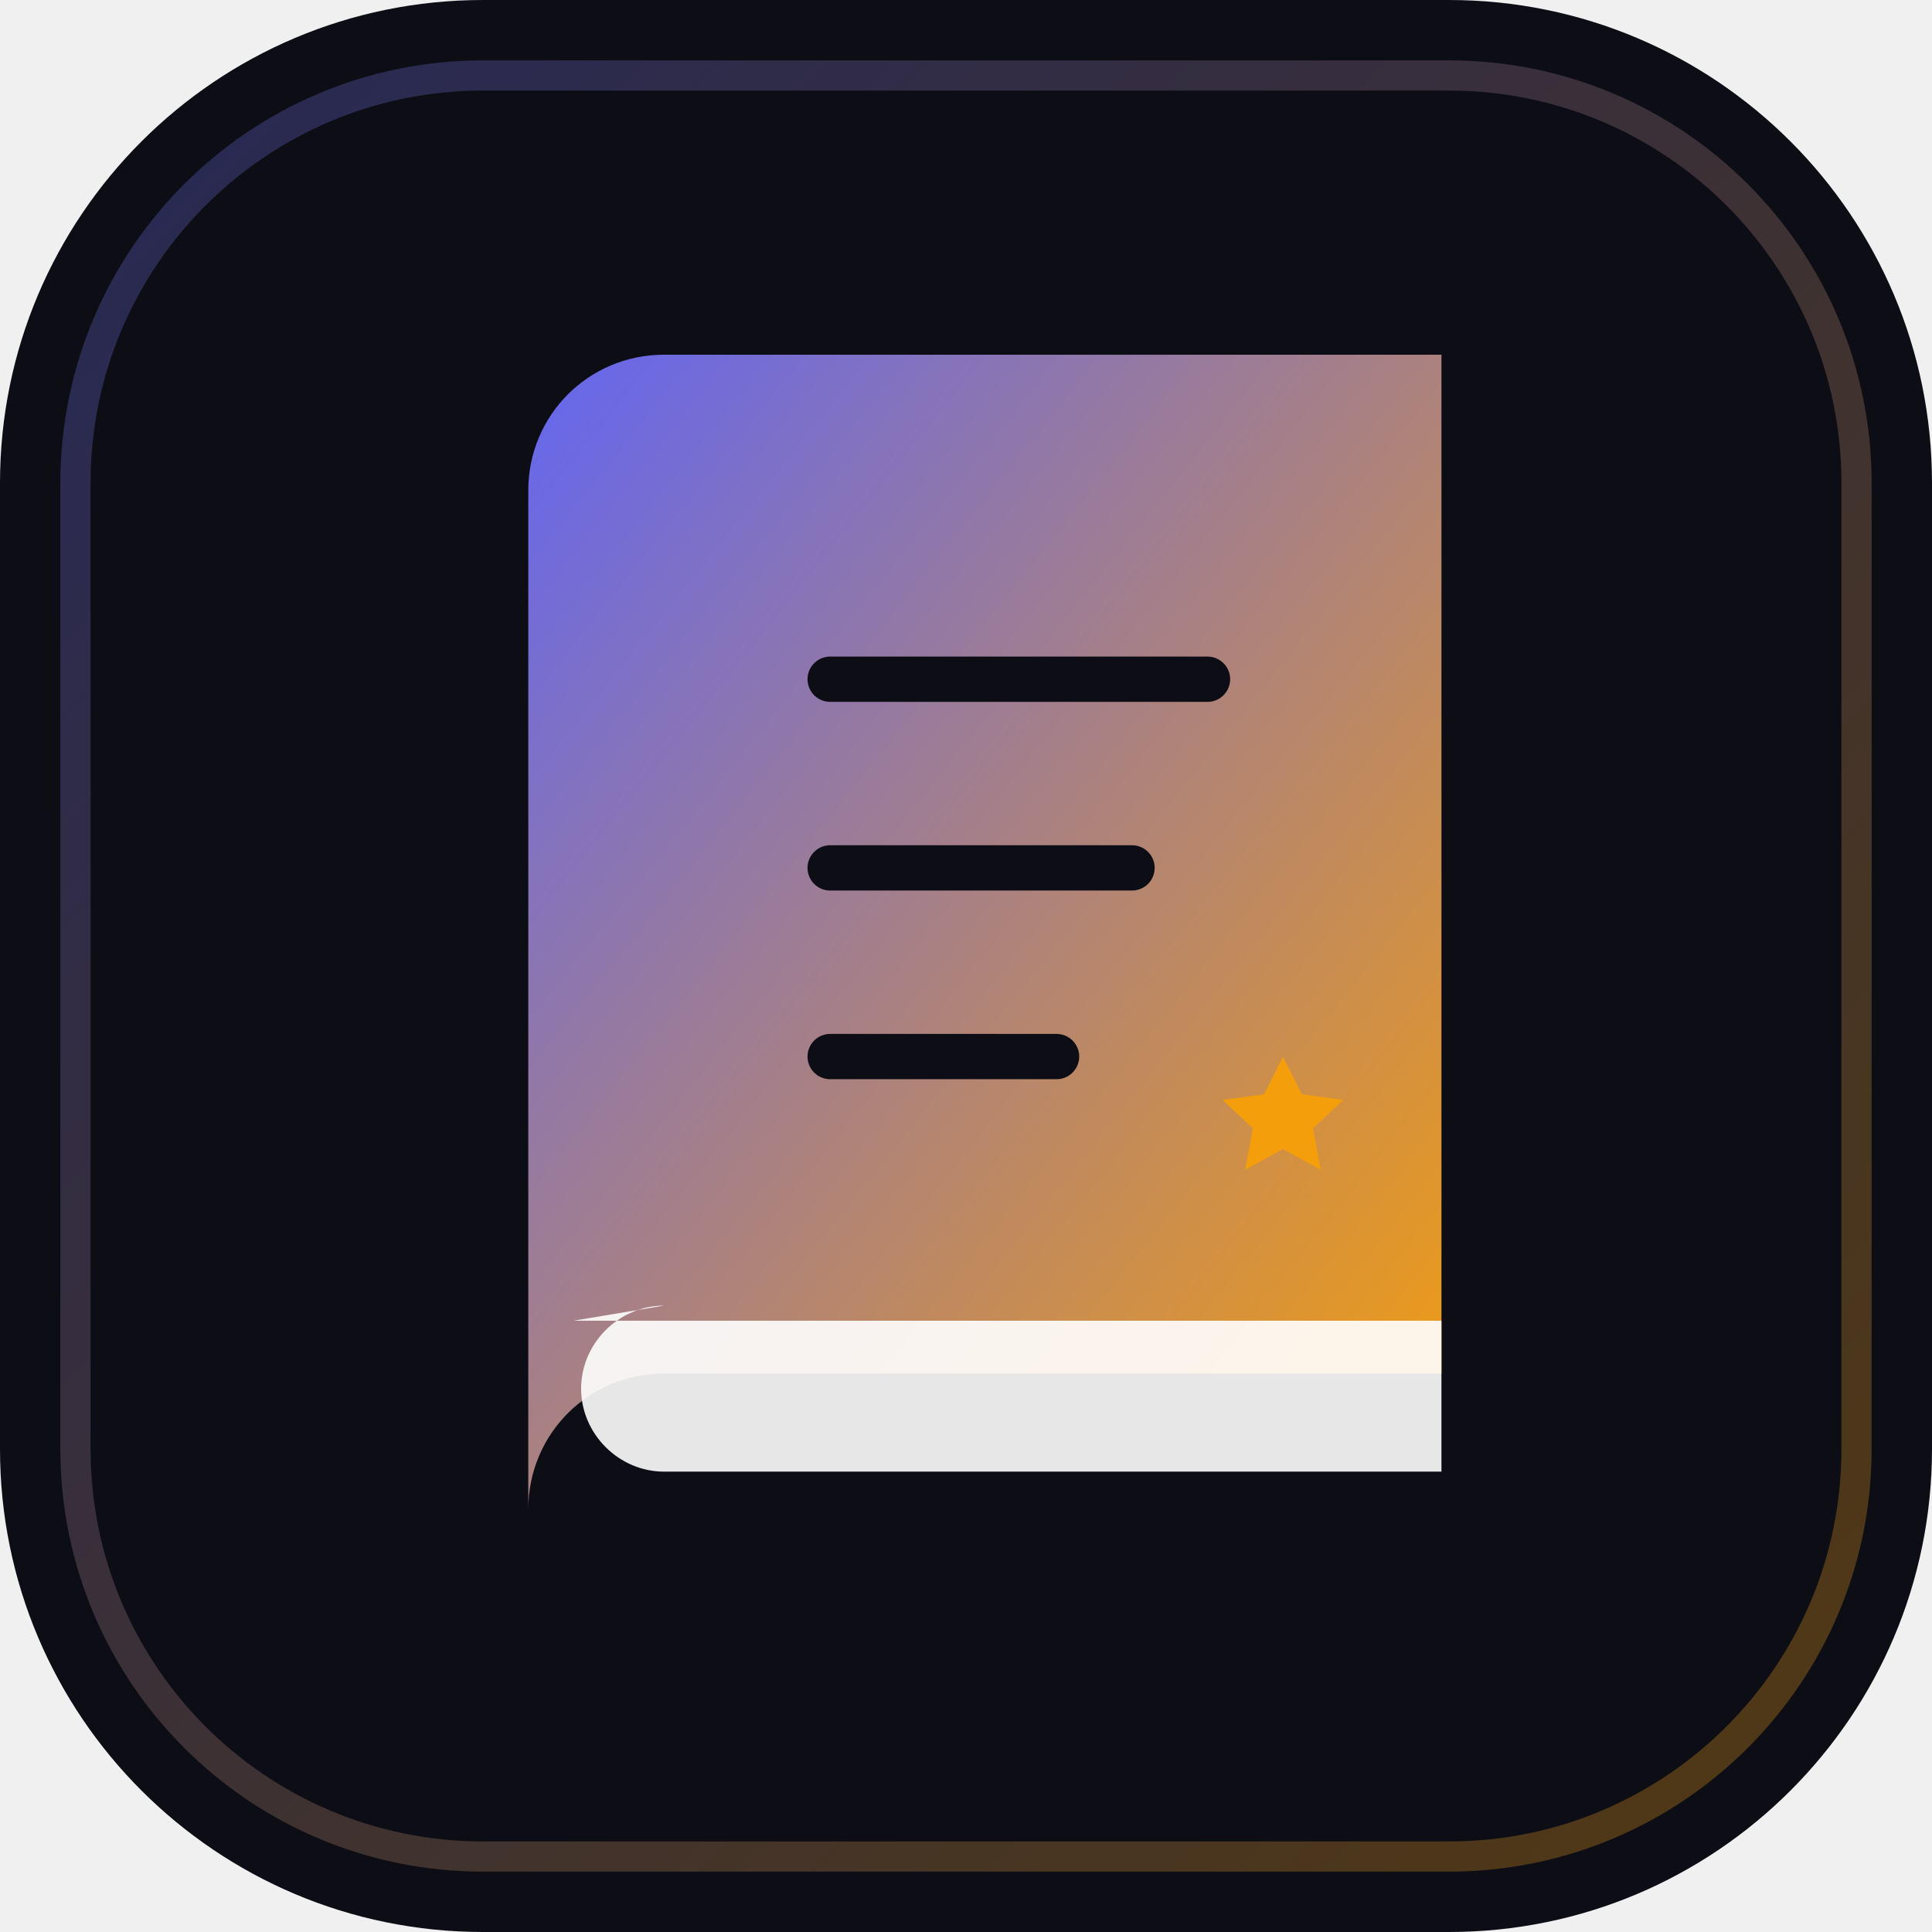
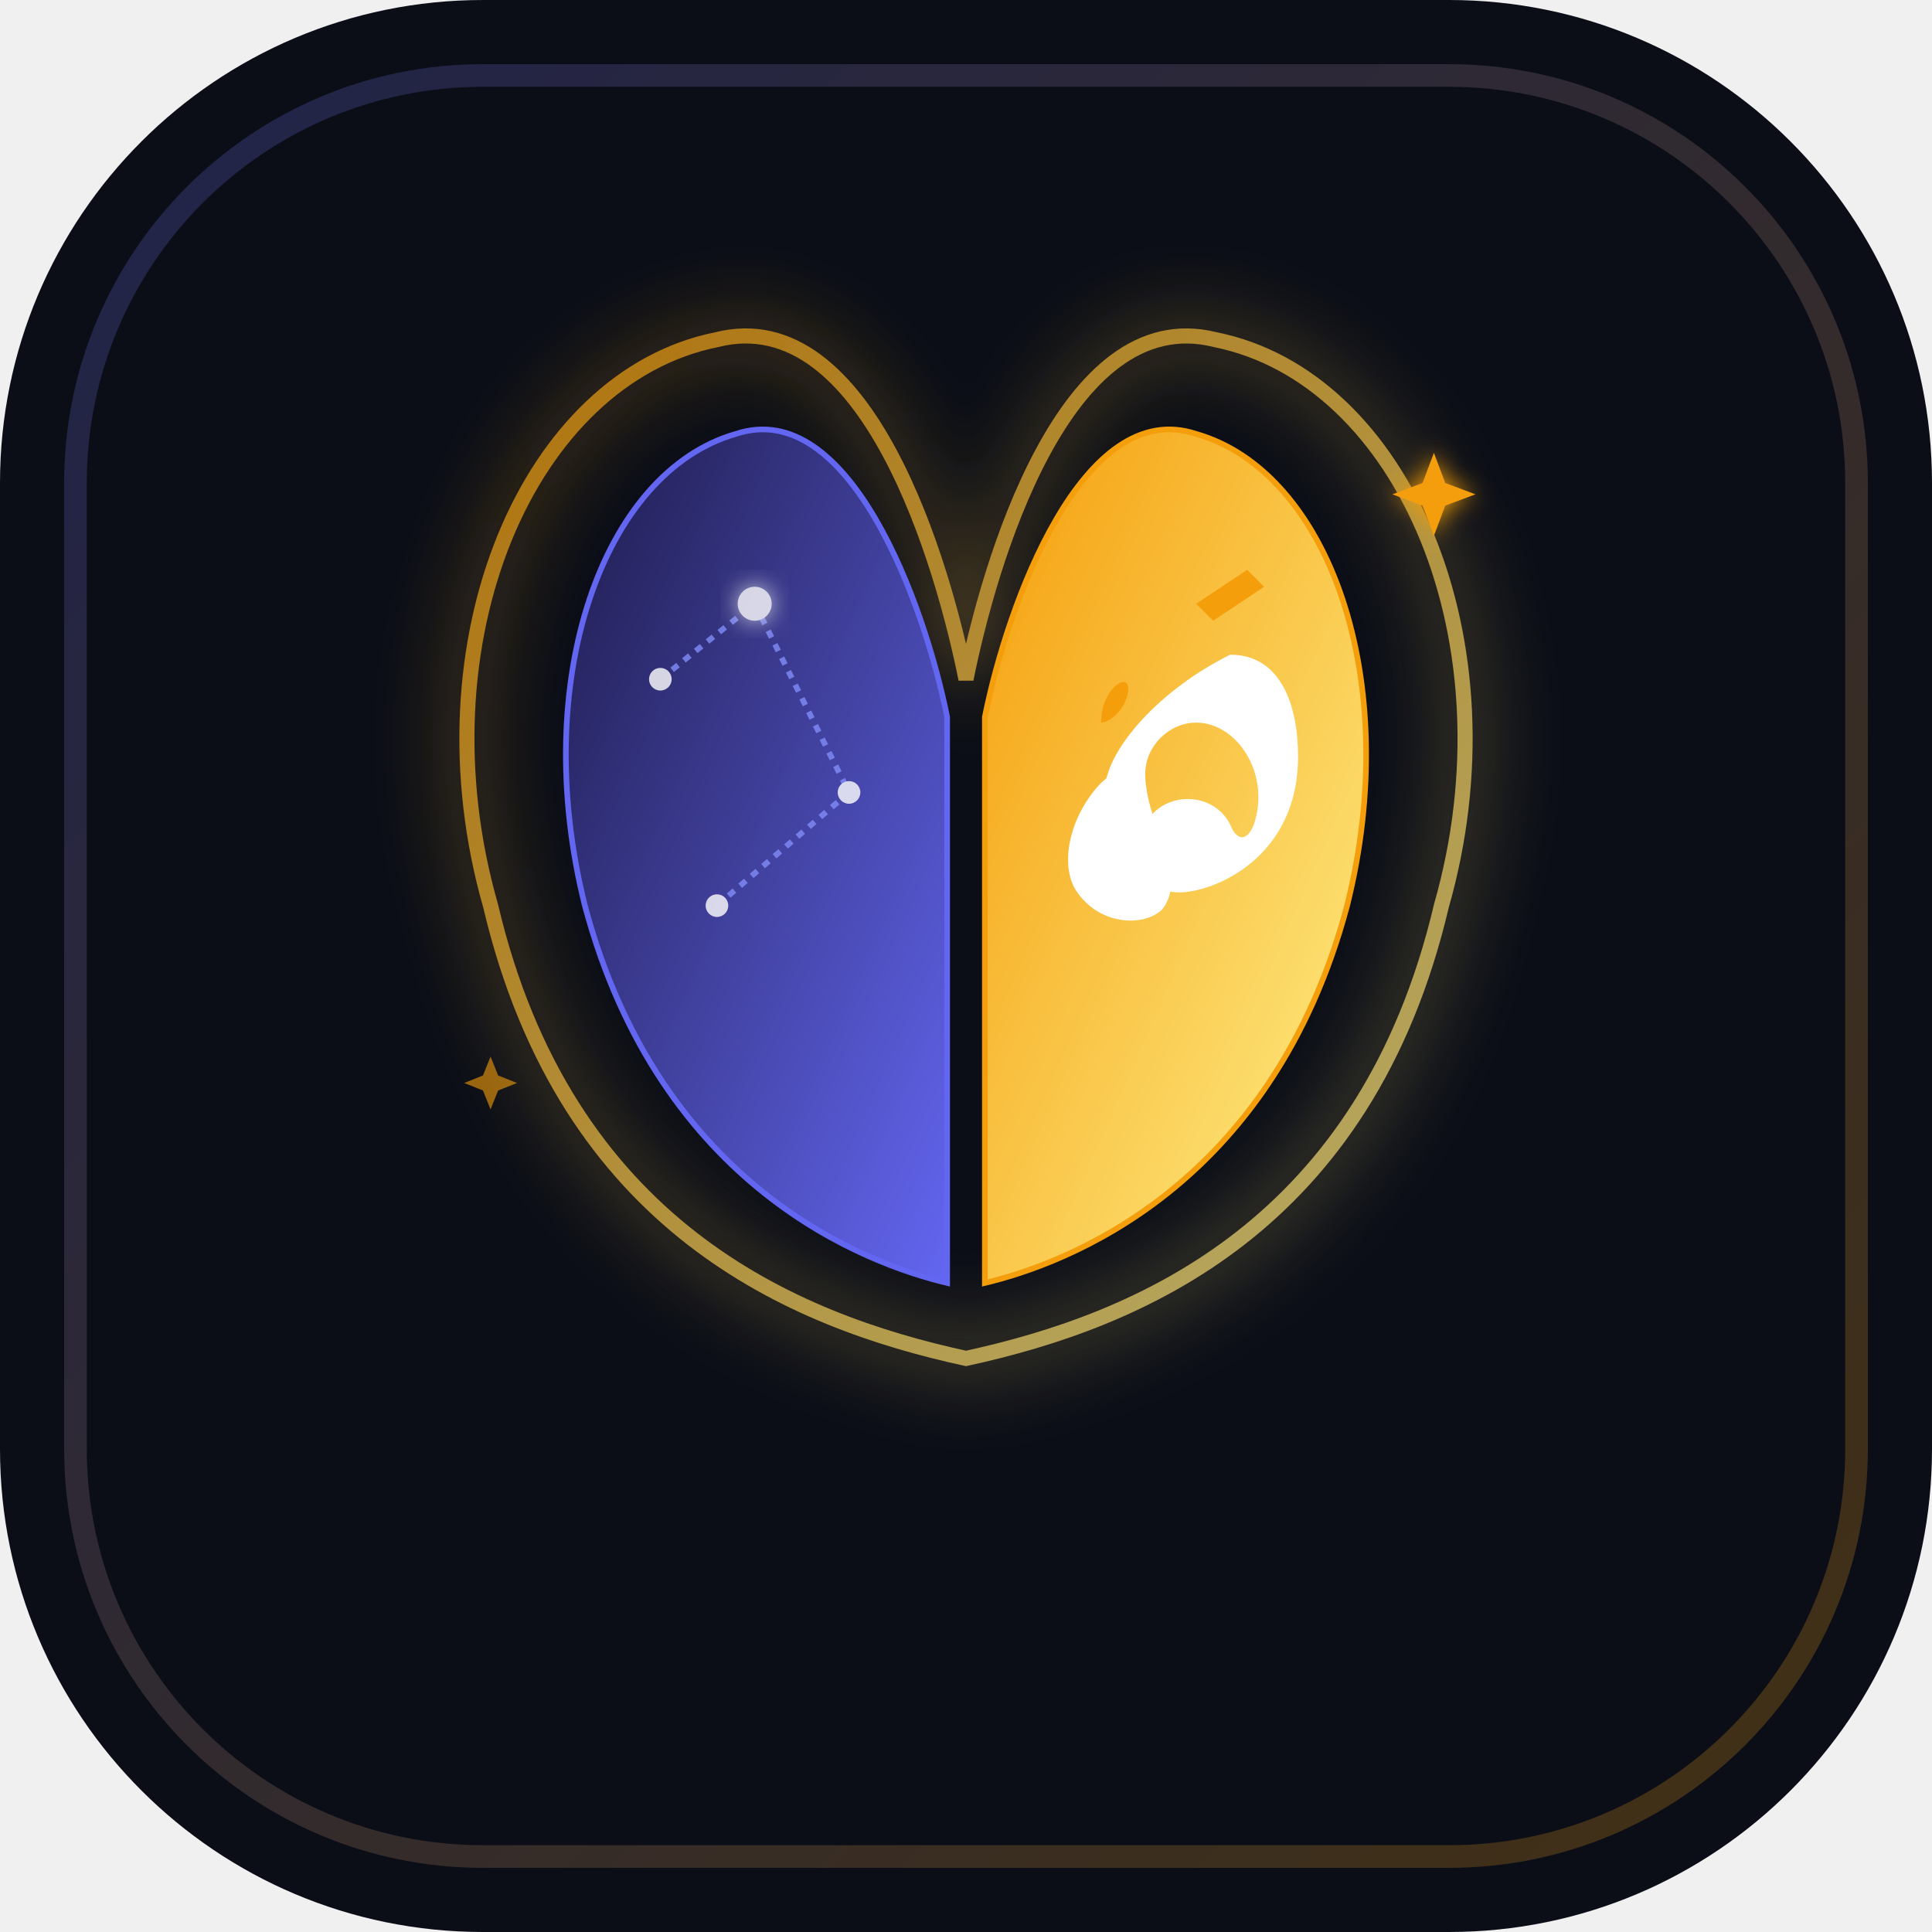
<svg xmlns="http://www.w3.org/2000/svg" viewBox="0 0 512 512" width="512" height="512">
  <defs>
-     <linearGradient id="grad" x1="0%" y1="0%" x2="100%" y2="100%">
-       <stop offset="0%" style="stop-color:#6366f1;stop-opacity:1" />
-       <stop offset="100%" style="stop-color:#f59e0b;stop-opacity:1" />
+     <linearGradient id="blueGrad" x1="0%" y1="0%" x2="100%" y2="100%">
+       <stop offset="0%" style="stop-color:#1e1b4b" />
+       <stop offset="100%" style="stop-color:#6366f1" />
    </linearGradient>
+     <linearGradient id="goldGrad" x1="0%" y1="0%" x2="100%" y2="100%">
+       <stop offset="0%" style="stop-color:#f59e0b" />
+       <stop offset="100%" style="stop-color:#fef08a" />
+     </linearGradient>
+     <linearGradient id="borderGrad" x1="0%" y1="0%" x2="100%" y2="100%">
+       <stop offset="0%" style="stop-color:#6366f1;stop-opacity:0.6" />
+       <stop offset="100%" style="stop-color:#f59e0b;stop-opacity:0.6" />
+     </linearGradient>
+     <filter id="glow" x="-20%" y="-20%" width="140%" height="140%">
+       <feGaussianBlur stdDeviation="10" result="blur" />
+       <feMerge>
+         <feMergeNode in="blur" />
+         <feMergeNode in="SourceGraphic" />
+       </feMerge>
+     </filter>
+     <filter id="glow-light" x="-50%" y="-50%" width="200%" height="200%">
+       <feGaussianBlur stdDeviation="3" result="blur" />
+       <feMerge>
+         <feMergeNode in="blur" />
+         <feMergeNode in="SourceGraphic" />
+       </feMerge>
+     </filter>
  </defs>
-   <rect width="512" height="512" rx="128" fill="#0d0e15" />
-   <rect width="472" height="472" x="20" y="20" rx="108" fill="none" stroke="url(#grad)" stroke-width="8" opacity="0.3" />
-   <path d="M140 130c0-20 16-36 36-36h206v270H176c-20 0-36 16-36 36V130z" fill="url(#grad)" />
-   <path d="M152 350h230v40H176c-12 0-22-10-22-22s10-22 22-22z" fill="#ffffff" opacity="0.9" />
-   <path d="M220 180h100" stroke="#0d0e15" stroke-width="12" stroke-linecap="round" />
-   <path d="M220 230h80" stroke="#0d0e15" stroke-width="12" stroke-linecap="round" />
-   <path d="M220 280h60" stroke="#0d0e15" stroke-width="12" stroke-linecap="round" />
-   <path d="M340 280l5 10 11 1.5-8 7.5 2 11-10-5.5-10 5.5 2-11-8-7.5 11-1.5z" fill="#f59e0b" />
+   <rect width="512" height="512" rx="128" fill="#0b0e17" />
+   <rect width="472" height="472" x="20" y="20" rx="108" fill="none" stroke="url(#borderGrad)" stroke-width="6" opacity="0.4" />
+   <path d="M256 360 C210 350 150 325 130 240 C110 170 140 100 190 90 C230 80 250 150 256 180 C262 150 282 80 322 90 C372 100 402 170 382 240 C362 325 302 350 256 360 Z" fill="none" stroke="url(#goldGrad)" stroke-width="4" filter="url(#glow)" opacity="0.7" />
+   <path d="M251 340 C230 335 175 315 155 240 C140 180 160 125 195 115 C225 105 245 160 251 190 Z" fill="url(#blueGrad)" stroke="#6366f1" stroke-width="1.5" />
+   <path d="M261 340 C282 335 337 315 357 240 C372 180 352 125 317 115 C287 105 267 160 261 190 Z" fill="url(#goldGrad)" stroke="#f59e0b" stroke-width="1.5" />
+   <g opacity="0.8">
+     <line x1="175" y1="180" x2="200" y2="160" stroke="#818cf8" stroke-width="1.5" stroke-dasharray="2,2" />
+     <line x1="200" y1="160" x2="225" y2="210" stroke="#818cf8" stroke-width="1.5" stroke-dasharray="2,2" />
+     <line x1="225" y1="210" x2="190" y2="240" stroke="#818cf8" stroke-width="1.5" stroke-dasharray="2,2" />
+     <circle cx="175" cy="180" r="3" fill="#ffffff" />
+     <circle cx="200" cy="160" r="4.5" fill="#ffffff" filter="url(#glow-light)" />
+     <circle cx="225" cy="210" r="3" fill="#ffffff" />
+     <circle cx="190" cy="240" r="3" fill="#ffffff" />
+   </g>
+   <g fill="#ffffff" transform="translate(272, 160) scale(0.9)">
+     <path d="M60,15 C75,15 80,30 80,45 C80,75 55,85 45,85 C35,85 30,75 35,65 C40,55 55,55 60,65 C62,70 65,70 67,65 C72,50 62,35 50,35 C42,35 35,42 35,50 C35,65 48,80 40,90 C35,95 22,95 15,85 C10,78 12,65 20,55 C28,45 35,50 35,55 C35,58 32,60 30,60 C25,60 22,55 24,50 C27,40 40,25 60,15 Z" />
+     <path d="M55,5 L70,-5 L65,-10 L50,0 Z" fill="#f59e0b" />
+     <path d="M22,35 C22,25 30,20 30,25 C30,30 25,35 22,35 Z" fill="#f59e0b" />
+   </g>
+   <g fill="#f59e0b">
+     <path d="M380 120 l3 8 l8 3 l-8 3 l-3 8 l-3-8 l-8-3 l8-3 z" filter="url(#glow-light)" />
+     <path d="M130 280 l2 5 l5 2 l-5 2 l-2 5 l-2-5 l-5-2 l5-2 z" opacity="0.6" />
+   </g>
</svg>
